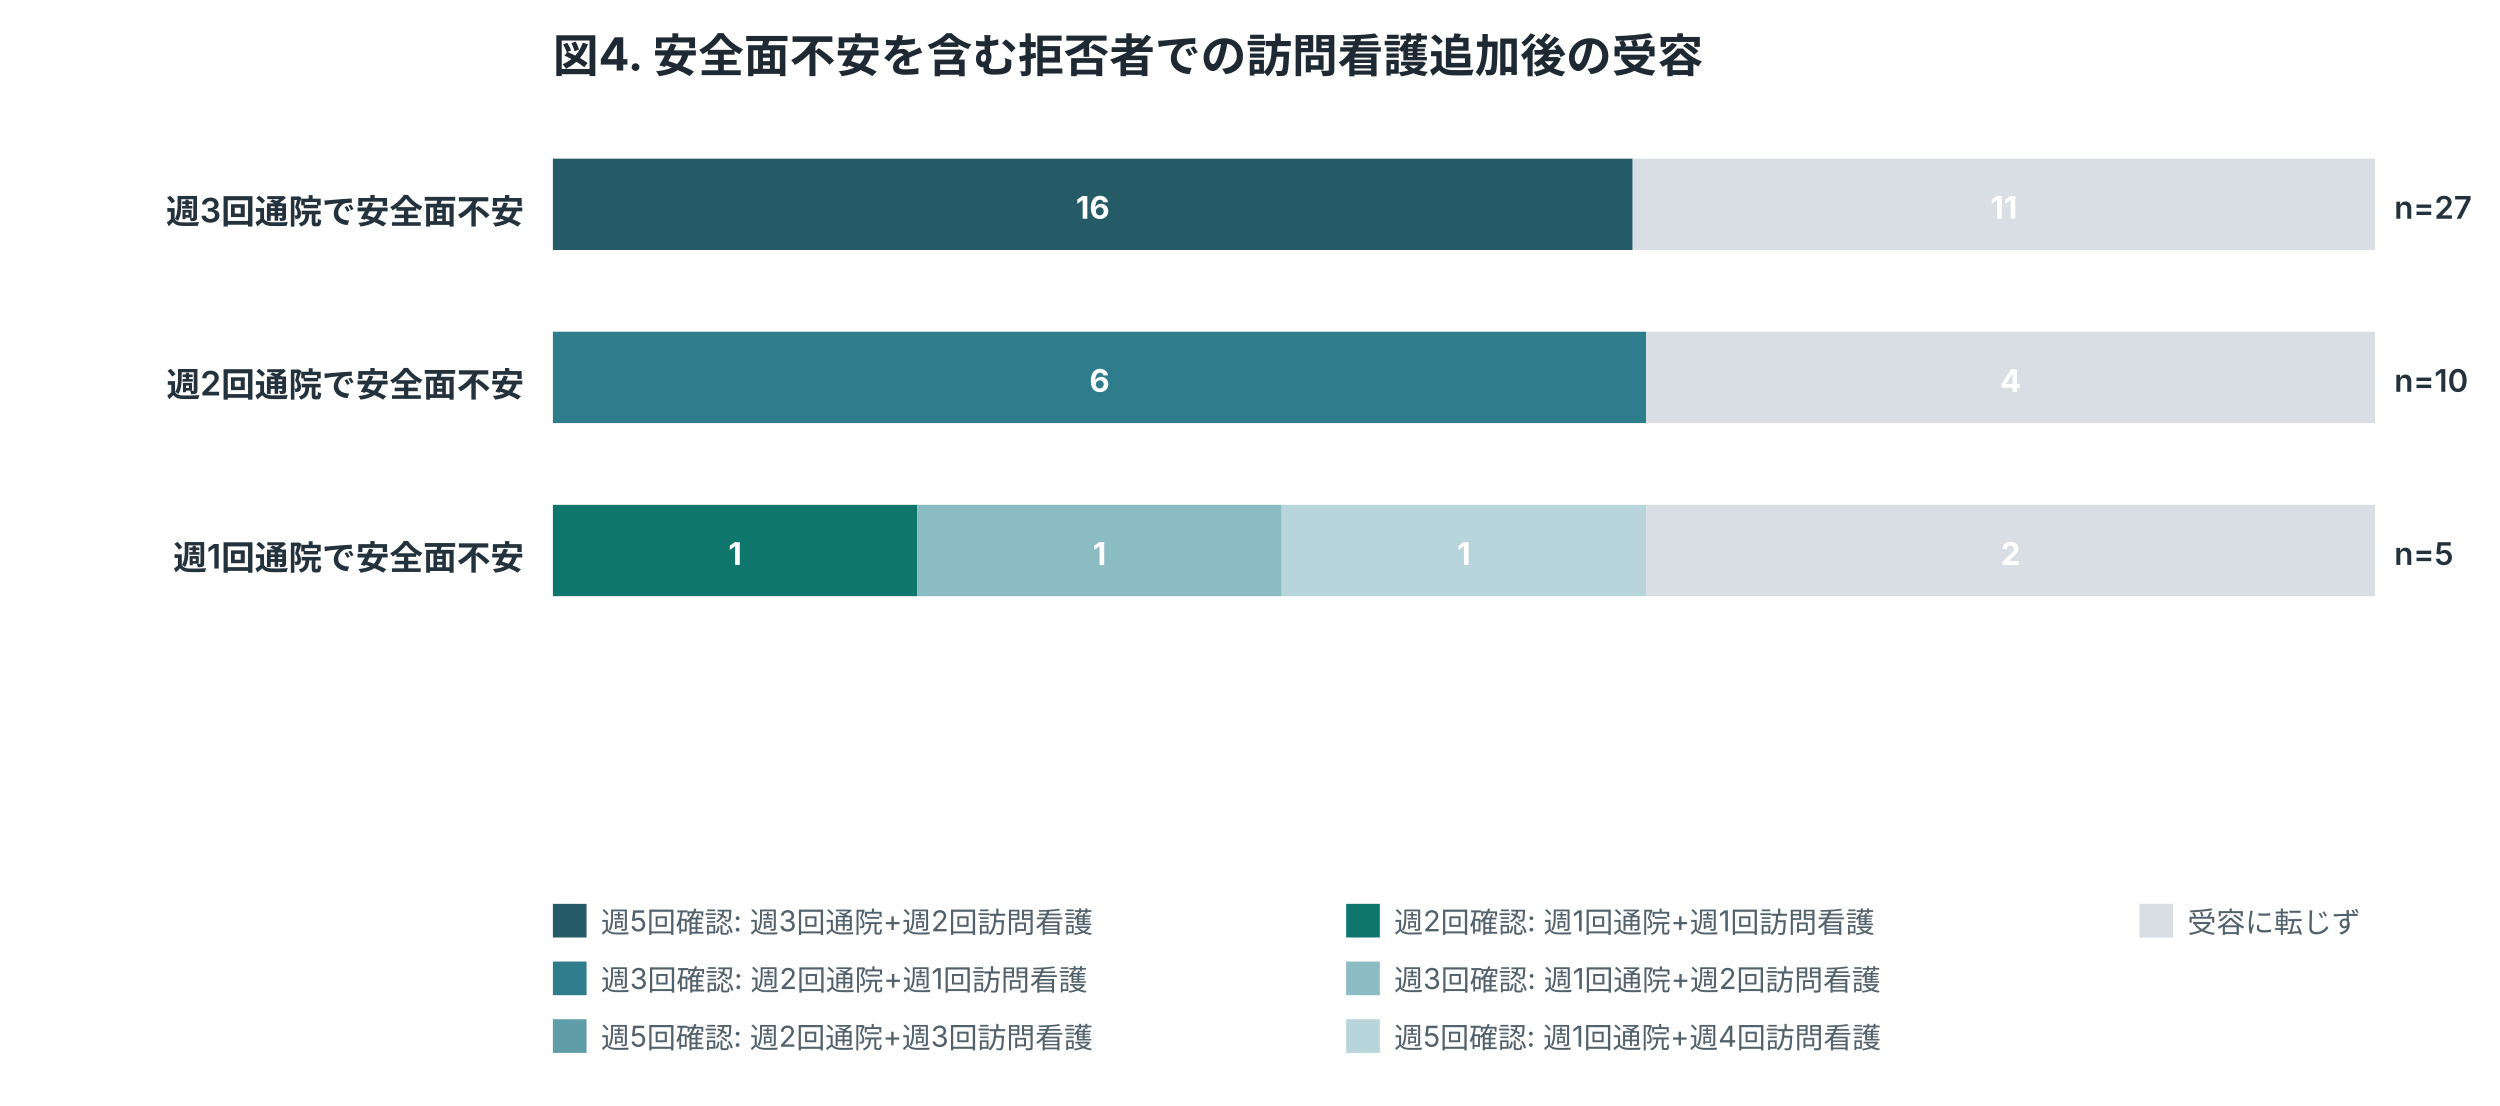
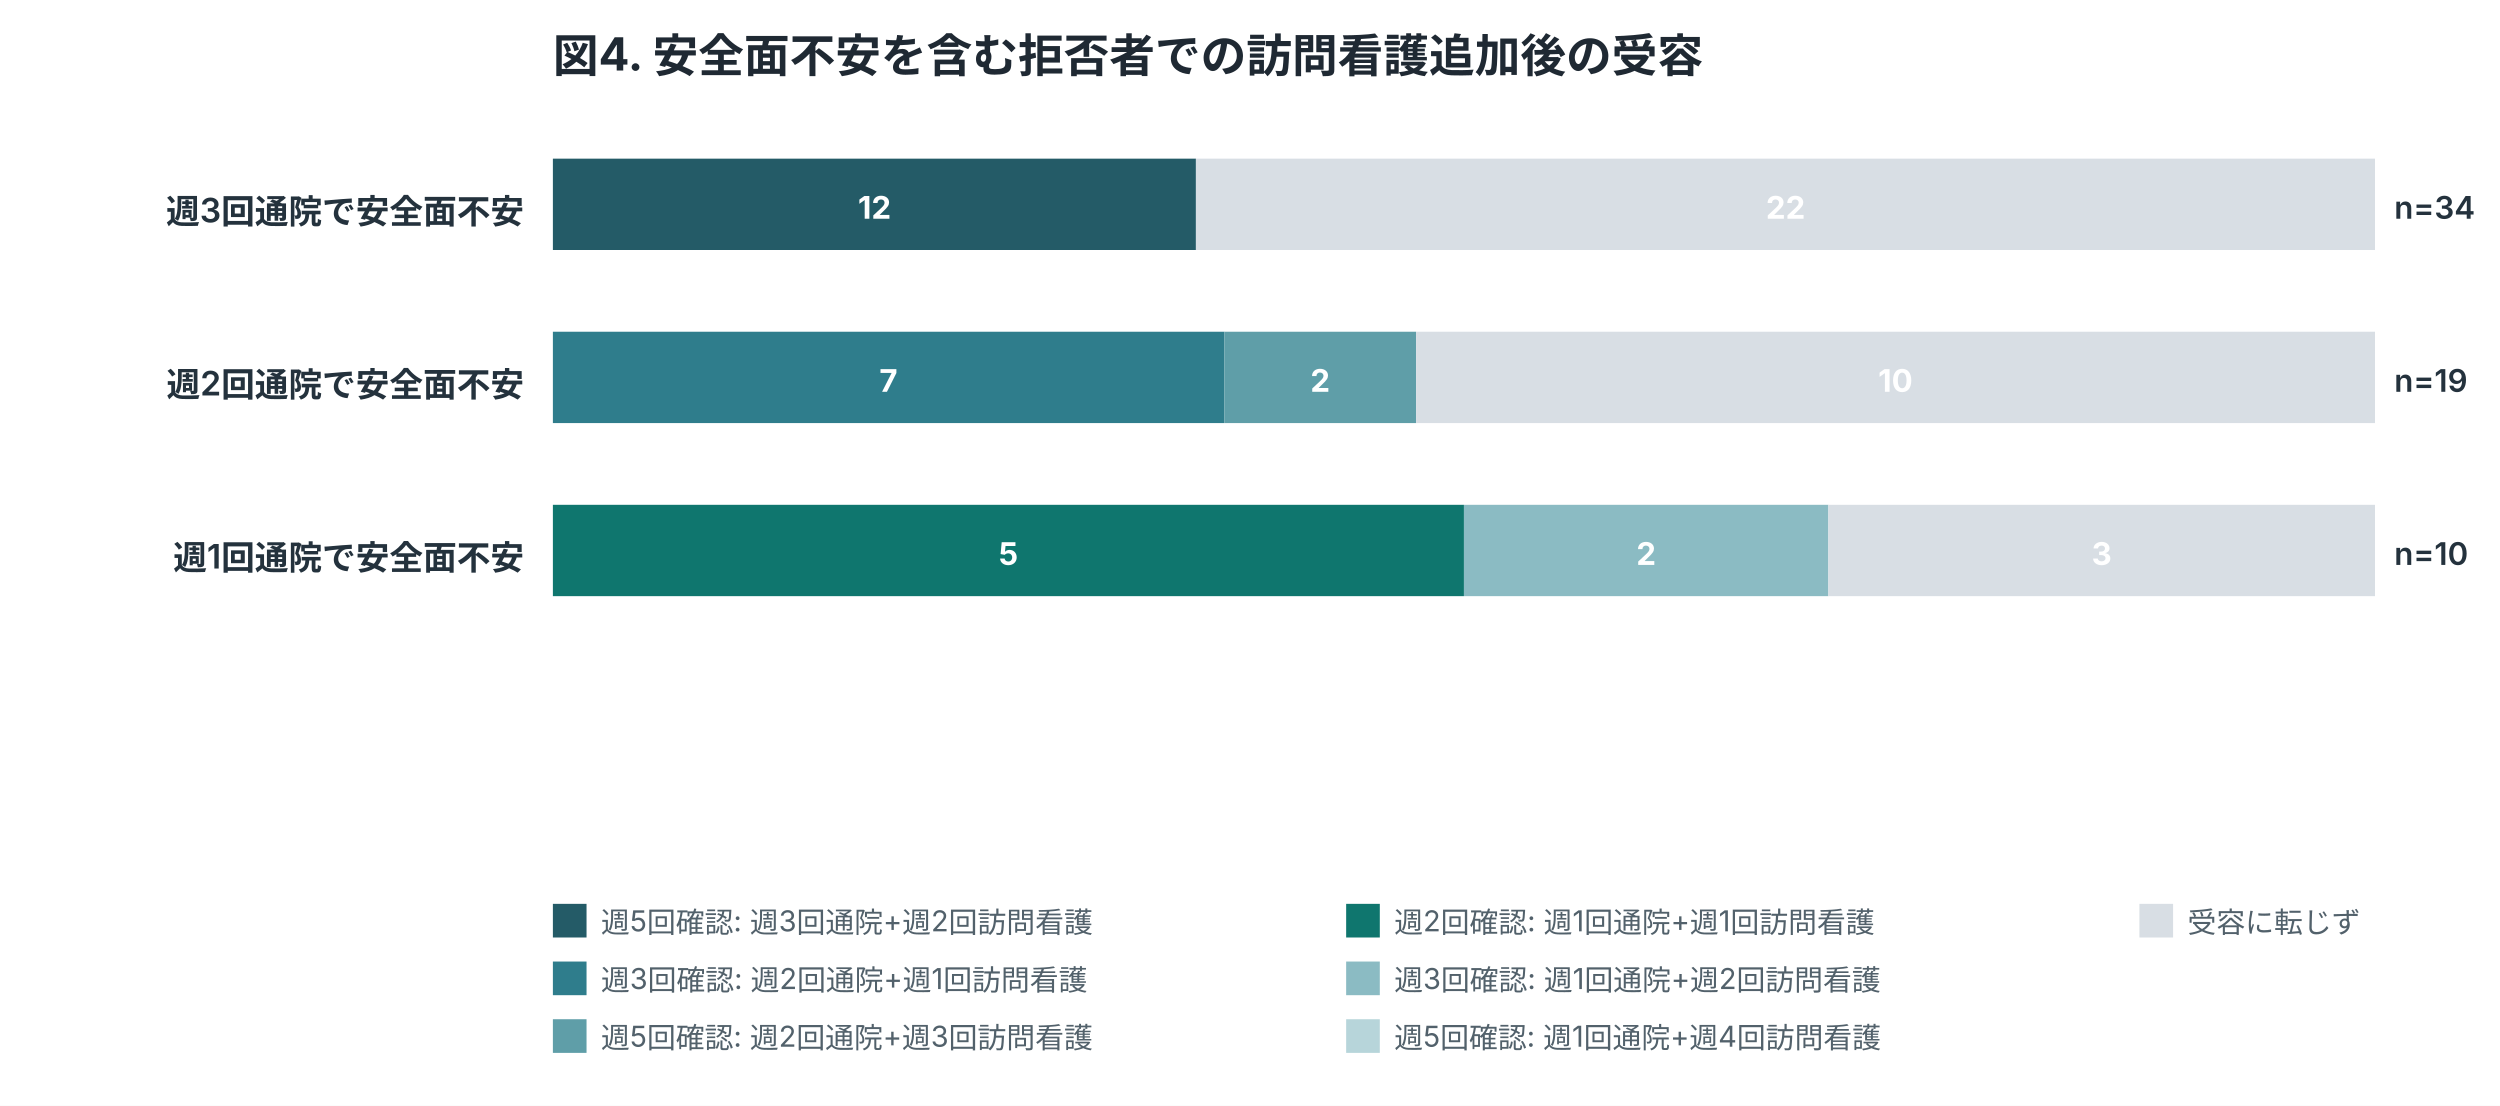
<svg xmlns="http://www.w3.org/2000/svg" width="1040" height="460" viewBox="0 0 1040 460" role="img">
  <style>
.title{font:700 19px -apple-system,BlinkMacSystemFont,"Segoe UI",sans-serif;fill:#1f2933}
.label{font:600 14px -apple-system,BlinkMacSystemFont,"Segoe UI",sans-serif;fill:#24323d}
.num{font:600 13px -apple-system,BlinkMacSystemFont,"Segoe UI",sans-serif;fill:#24323d}
.axis,.legend,.note{font:12px -apple-system,BlinkMacSystemFont,"Segoe UI",sans-serif;fill:#52616b}
.inside{font:700 13px -apple-system,BlinkMacSystemFont,"Segoe UI",sans-serif;fill:white}
.big{font:700 34px -apple-system,BlinkMacSystemFont,"Segoe UI",sans-serif;fill:#1f2933}
</style>
  <rect width="100%" height="100%" fill="white" />
  <text x="230" y="30" class="title">図4. 安全面不安を含む拒否者での訪問看護追加後の受容</text>
  <text x="218" y="93" text-anchor="end" class="label">週3回通院で安全面不安</text>
-   <rect x="230.0" y="66" width="449.2" height="38" fill="#245b67" />
-   <text x="454.6" y="91" text-anchor="middle" class="inside">16</text>
-   <rect x="679.2" y="66" width="308.8" height="38" fill="#d8dee4" />
-   <text x="833.6" y="91" text-anchor="middle" class="inside">11</text>
-   <text x="996" y="91" class="num">n=27</text>
+   <rect x="230.0" y="66" width="267.5" height="38" fill="#245b67" />
+   <text x="363.8" y="91" text-anchor="middle" class="inside">12</text>
+   <rect x="497.5" y="66" width="490.5" height="38" fill="#d8dee4" />
+   <text x="742.8" y="91" text-anchor="middle" class="inside">22</text>
+   <text x="996" y="91" class="num">n=34</text>
  <text x="218" y="165" text-anchor="end" class="label">週2回通院で安全面不安</text>
-   <rect x="230.0" y="138" width="454.8" height="38" fill="#2f7d8c" />
-   <text x="457.4" y="163" text-anchor="middle" class="inside">6</text>
-   <rect x="684.8" y="138" width="303.2" height="38" fill="#d8dee4" />
-   <text x="836.4" y="163" text-anchor="middle" class="inside">4</text>
-   <text x="996" y="163" class="num">n=10</text>
+   <rect x="230.0" y="138" width="279.3" height="38" fill="#2f7d8c" />
+   <text x="369.6" y="163" text-anchor="middle" class="inside">7</text>
+   <rect x="509.3" y="138" width="79.8" height="38" fill="#5f9ea8" />
+   <text x="549.2" y="163" text-anchor="middle" class="inside">2</text>
+   <rect x="589.1" y="138" width="398.9" height="38" fill="#d8dee4" />
+   <text x="788.5" y="163" text-anchor="middle" class="inside">10</text>
+   <text x="996" y="163" class="num">n=19</text>
  <text x="218" y="237" text-anchor="end" class="label">週1回通院で安全面不安</text>
-   <rect x="230.0" y="210" width="151.6" height="38" fill="#0f766e" />
-   <text x="305.8" y="235" text-anchor="middle" class="inside">1</text>
-   <rect x="381.6" y="210" width="151.6" height="38" fill="#8bbbc3" />
-   <text x="457.4" y="235" text-anchor="middle" class="inside">1</text>
-   <rect x="533.2" y="210" width="151.6" height="38" fill="#b7d5da" />
-   <text x="609.0" y="235" text-anchor="middle" class="inside">1</text>
-   <rect x="684.8" y="210" width="303.2" height="38" fill="#d8dee4" />
-   <text x="836.4" y="235" text-anchor="middle" class="inside">2</text>
-   <text x="996" y="235" class="num">n=5</text>
+   <rect x="230.0" y="210" width="379.0" height="38" fill="#0f766e" />
+   <text x="419.5" y="235" text-anchor="middle" class="inside">5</text>
+   <rect x="609.0" y="210" width="151.6" height="38" fill="#8bbbc3" />
+   <text x="684.8" y="235" text-anchor="middle" class="inside">2</text>
+   <rect x="760.6" y="210" width="227.4" height="38" fill="#d8dee4" />
+   <text x="874.3" y="235" text-anchor="middle" class="inside">3</text>
+   <text x="996" y="235" class="num">n=10</text>
  <rect x="230" y="376" width="14" height="14" fill="#245b67" />
  <text x="250" y="388" class="legend">週5回確認: 週3回通院+週2回訪問看護</text>
  <rect x="230" y="400" width="14" height="14" fill="#2f7d8c" />
  <text x="250" y="412" class="legend">週3回確認: 週2回通院+週1回訪問看護</text>
  <rect x="230" y="424" width="14" height="14" fill="#5f9ea8" />
  <text x="250" y="436" class="legend">週5回確認: 週2回通院+週3回訪問看護</text>
  <rect x="560" y="376" width="14" height="14" fill="#0f766e" />
  <text x="580" y="388" class="legend">週2回確認: 週1回通院+週1回訪問看護</text>
  <rect x="560" y="400" width="14" height="14" fill="#8bbbc3" />
  <text x="580" y="412" class="legend">週3回確認: 週1回通院+週2回訪問看護</text>
  <rect x="560" y="424" width="14" height="14" fill="#b7d5da" />
  <text x="580" y="436" class="legend">週5回確認: 週1回通院+週4回訪問看護</text>
  <rect x="890" y="376" width="14" height="14" fill="#d8dee4" />
  <text x="910" y="388" class="legend">受容に転じず</text>
</svg>
